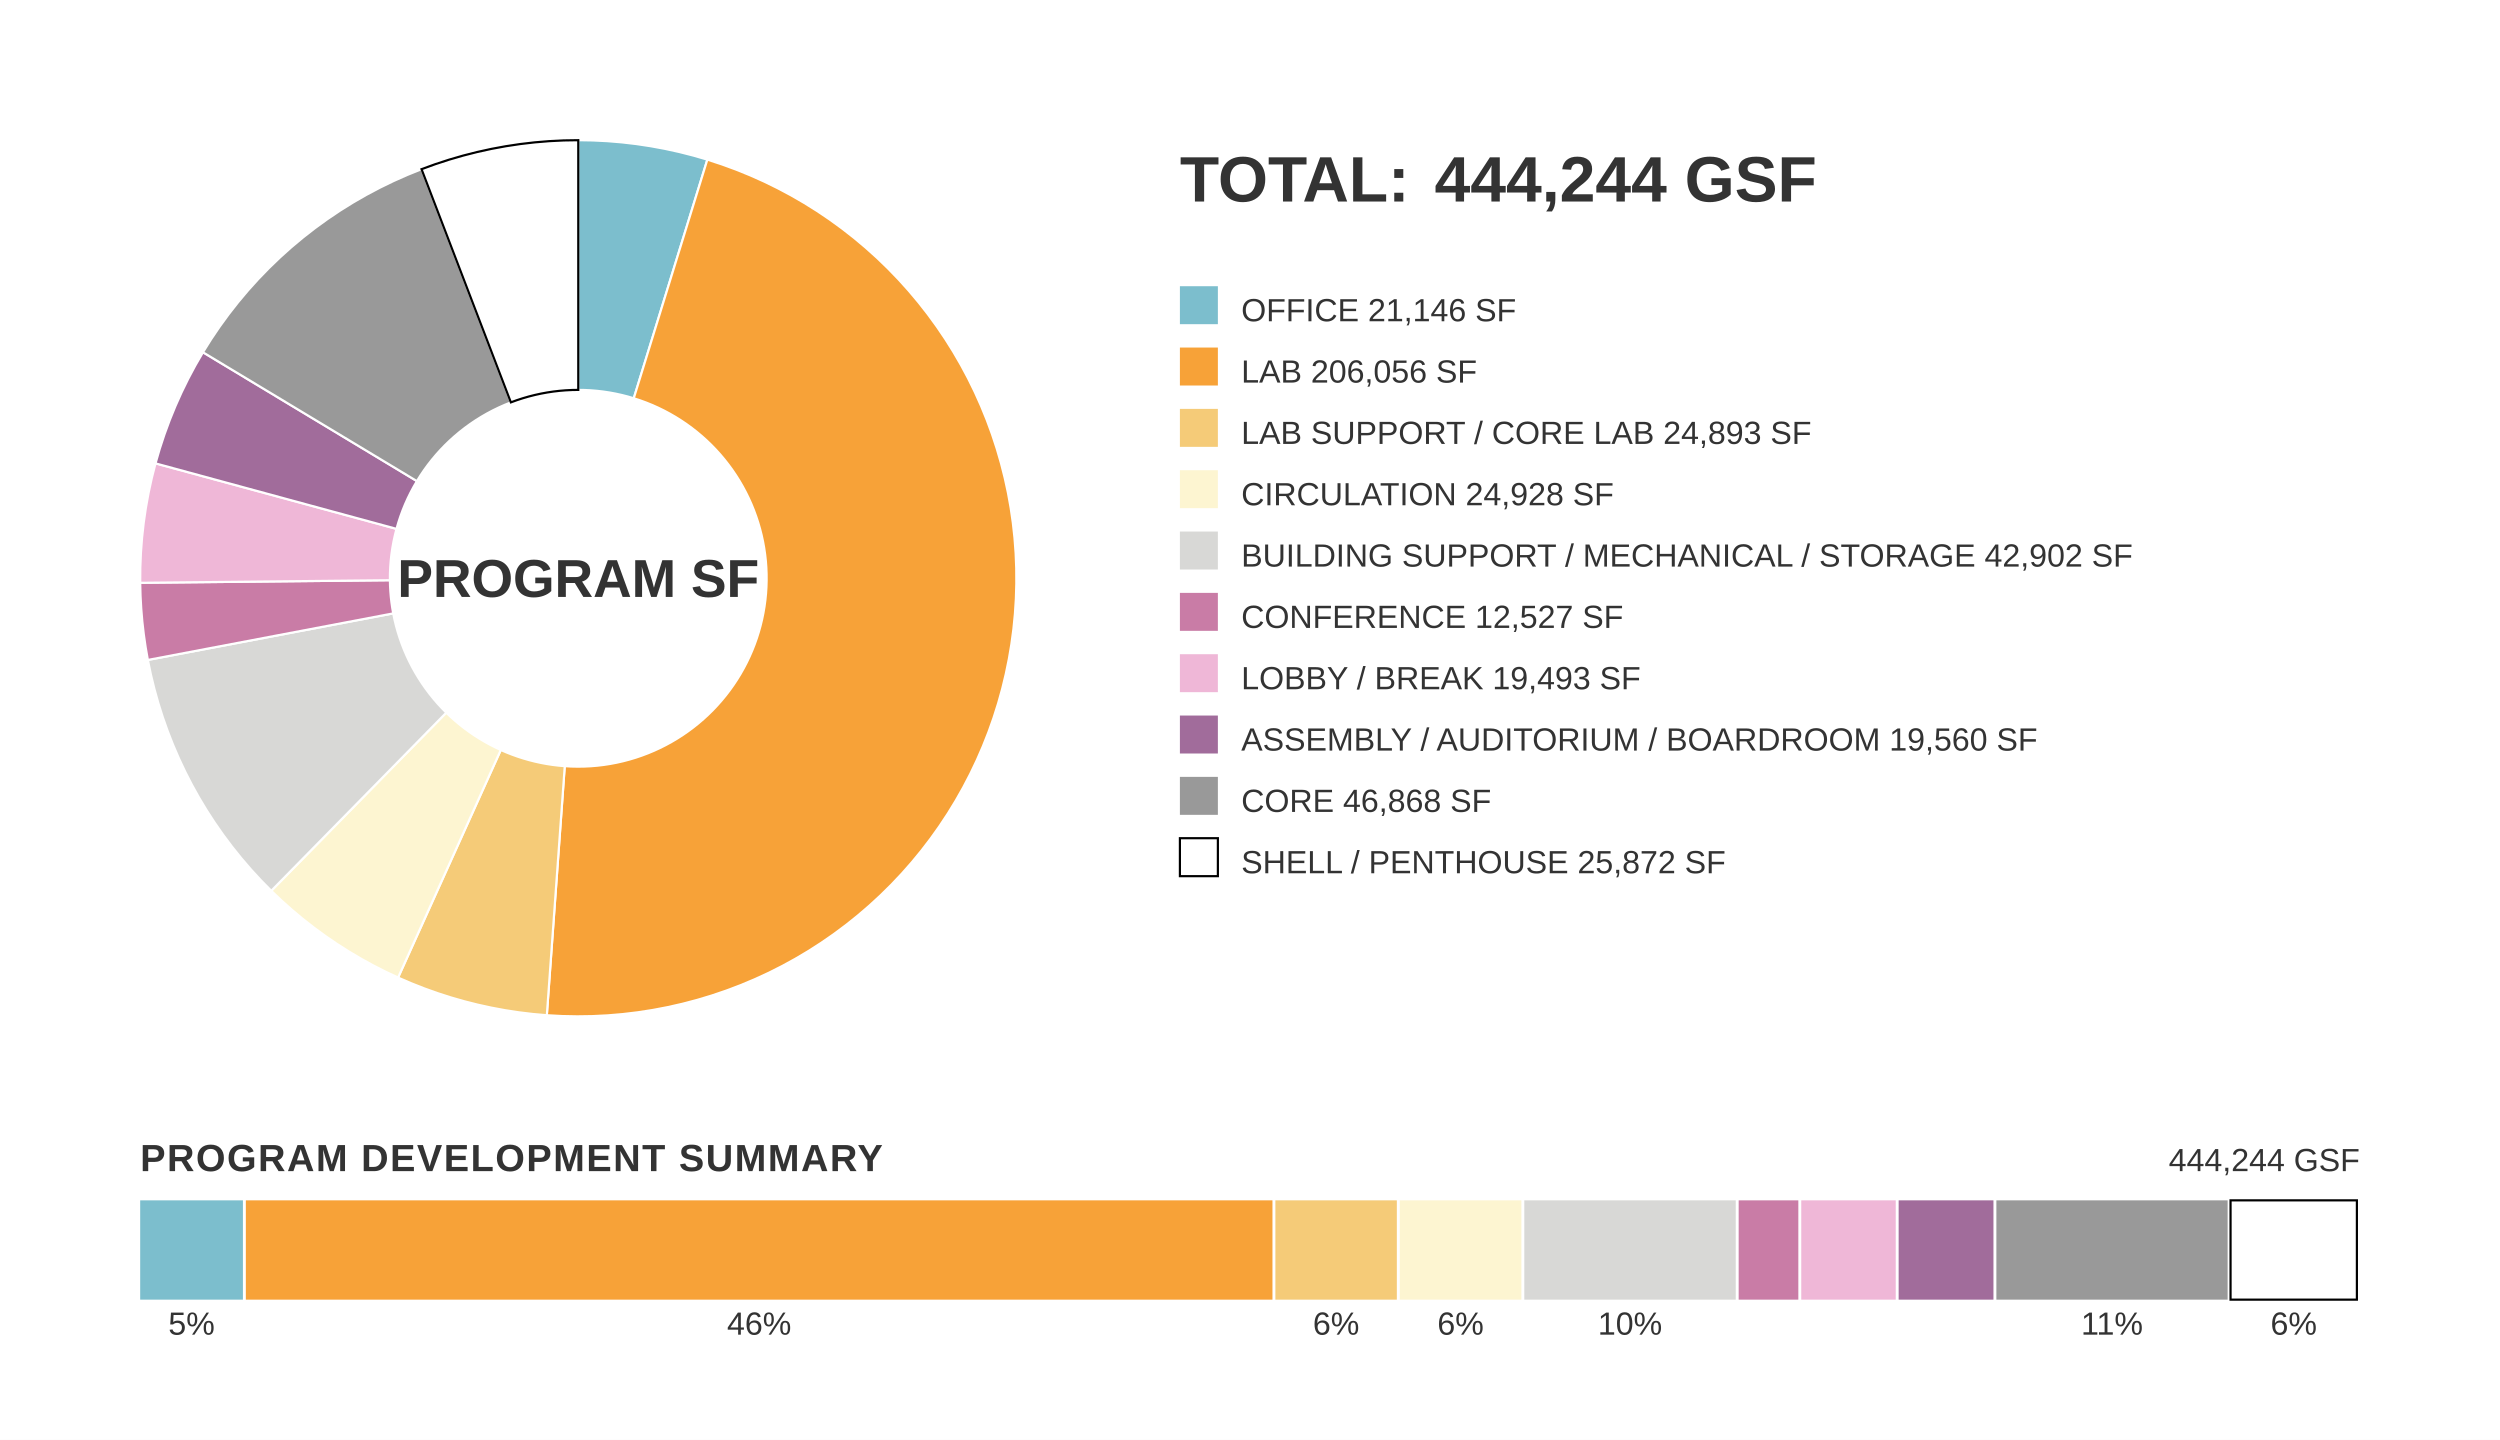
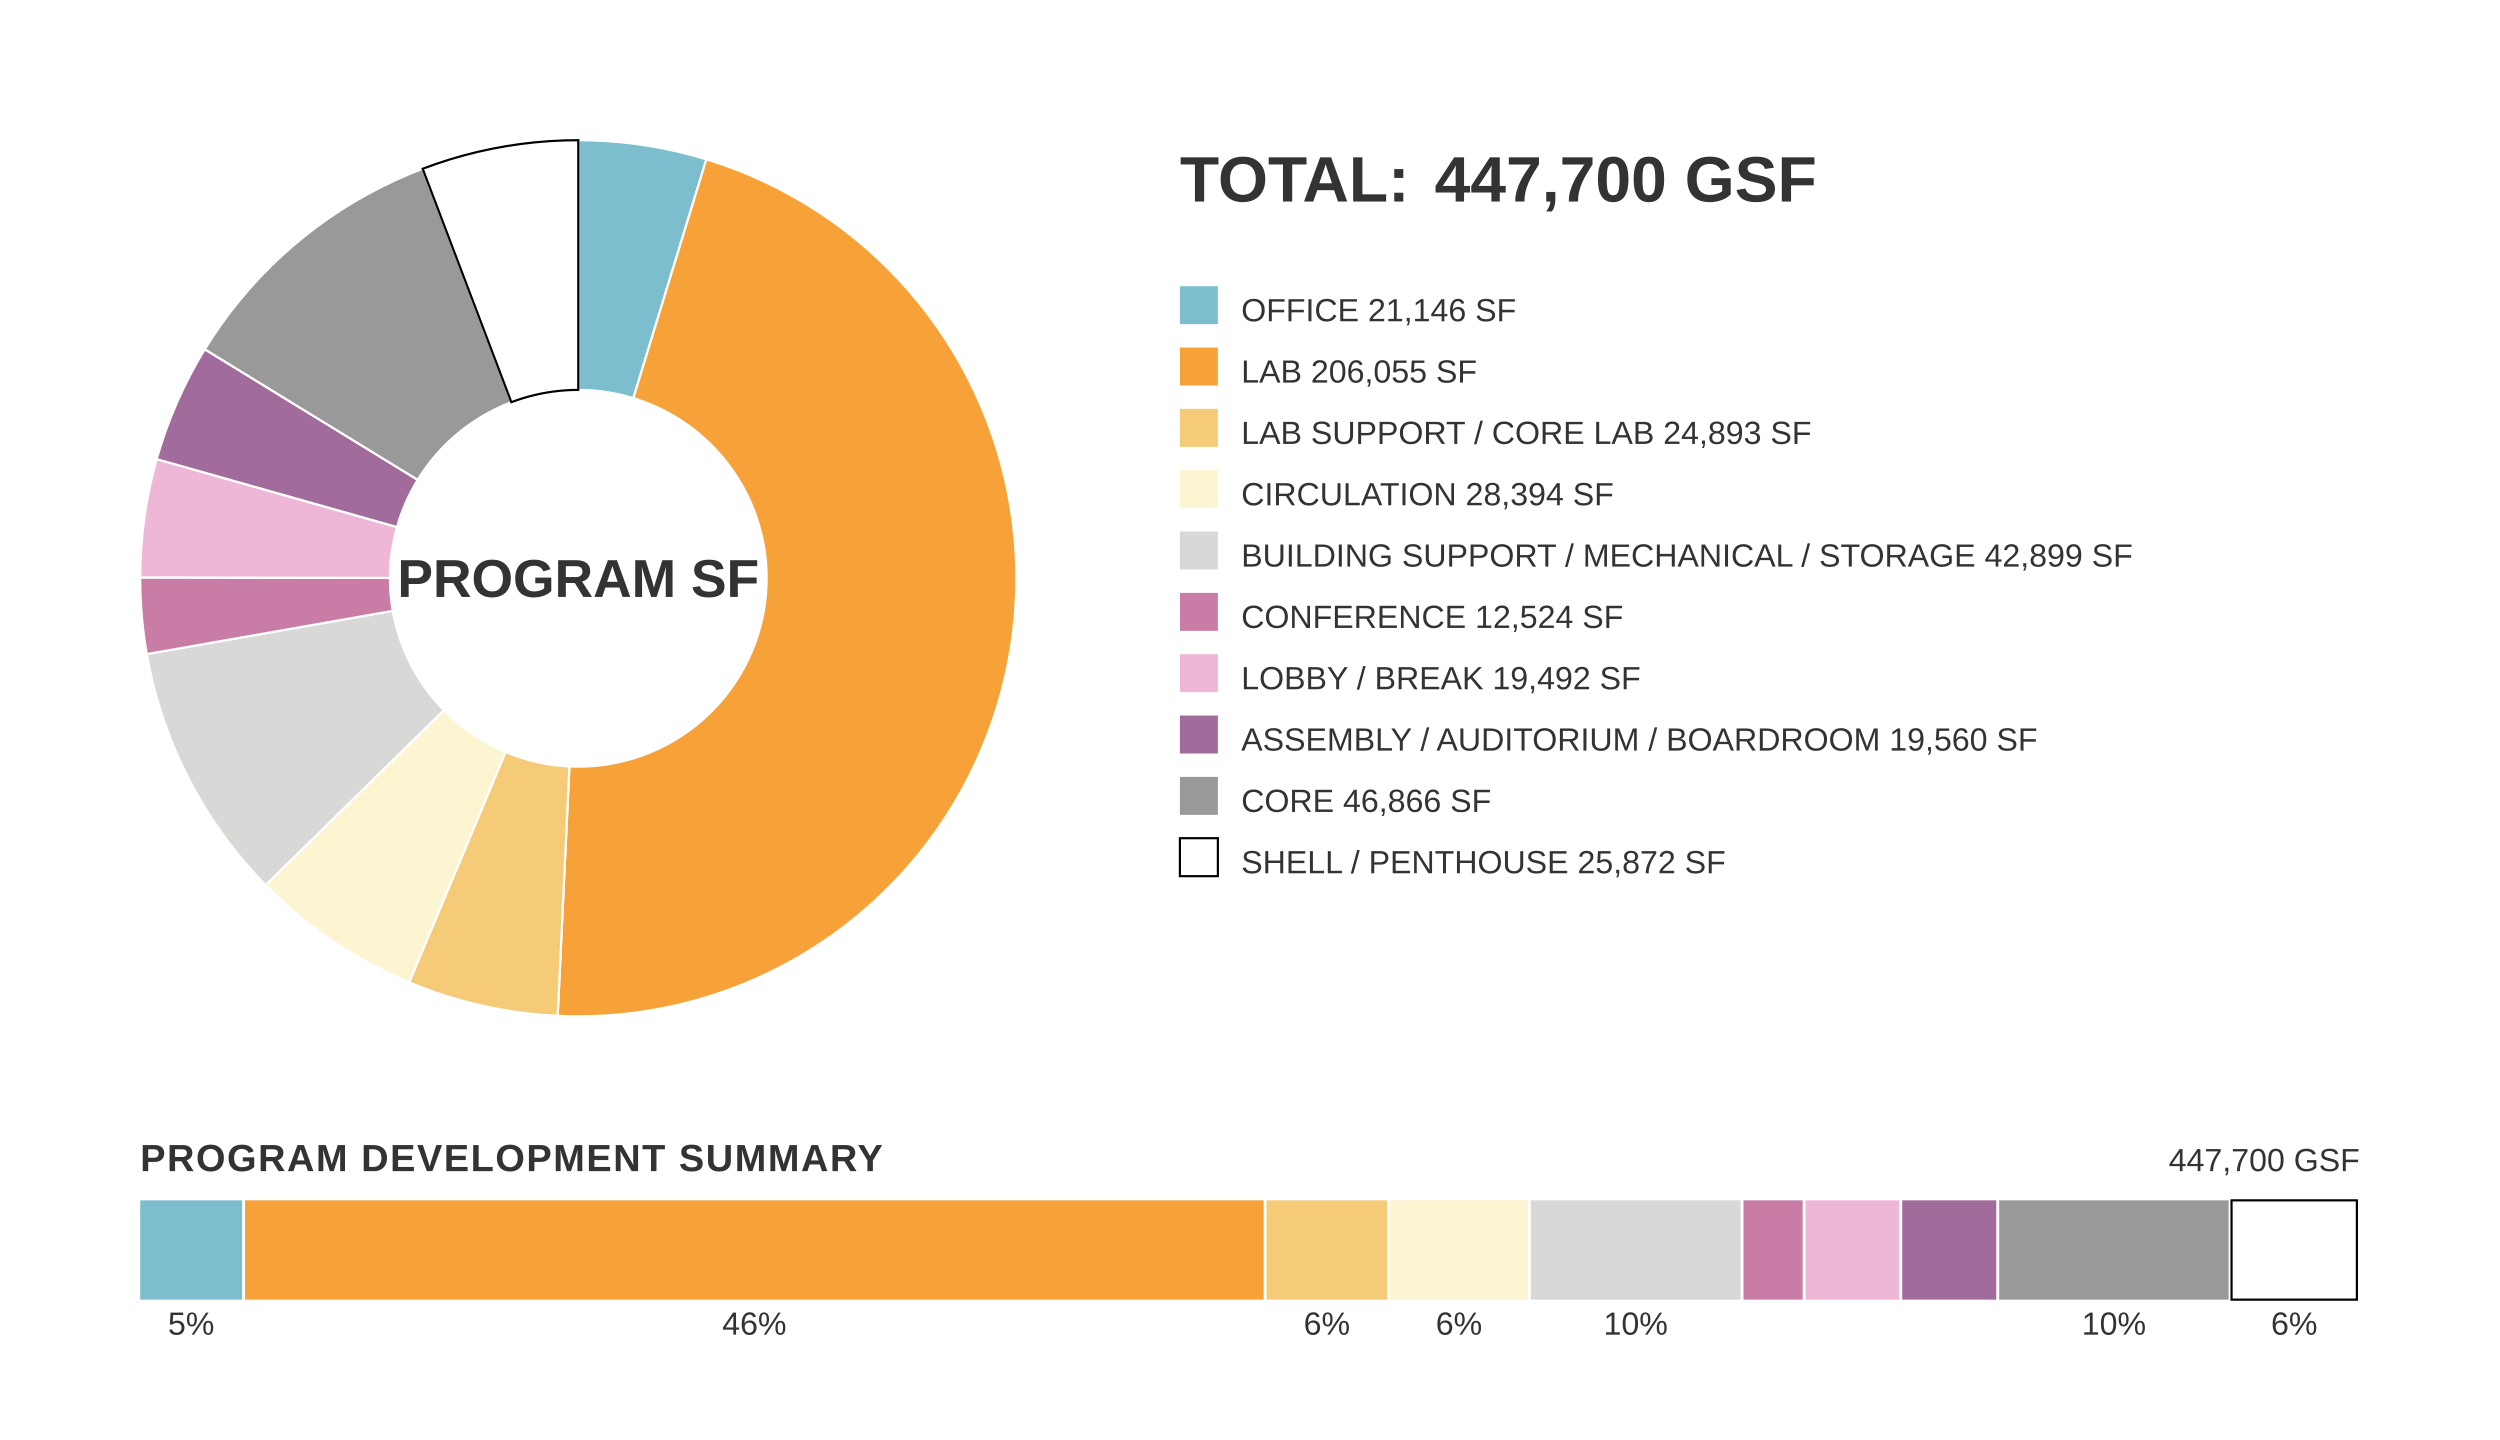
<svg xmlns="http://www.w3.org/2000/svg" width="856" height="493" viewBox="0 0 856 493">
  <rect width="100%" height="100%" fill="#FFFFFF" />
  <g id="PD_PIE">
-     <path id="PIE_OFFICE" fill="#7CBECD" stroke="#FFFFFF" stroke-width="0.75" fill-rule="evenodd" d="M198,48 L202.984,48.083 L207.962,48.331 L212.929,48.745 L217.88,49.323 L222.809,50.066 L227.71,50.972 L232.579,52.04 L237.409,53.269 L242.196,54.659 L217.004,136.363 L214.946,135.766 L212.869,135.237 L210.775,134.778 L208.668,134.388 L206.548,134.069 L204.42,133.82 L202.284,133.642 L200.143,133.536 L198,133.5 Z" />
-     <path id="PIE_LAB" fill="#F7A238" stroke="#FFFFFF" stroke-width="0.75" fill-rule="evenodd" d="M242.196,54.659 L247.142,56.278 L252.028,58.068 L256.849,60.026 L261.6,62.151 L266.274,64.439 L270.866,66.887 L275.37,69.494 L279.781,72.255 L284.094,75.167 L288.303,78.228 L292.403,81.432 L296.39,84.777 L300.258,88.258 L304.003,91.871 L307.621,95.612 L311.106,99.476 L314.456,103.459 L317.665,107.555 L320.73,111.761 L323.648,116.07 L326.414,120.477 L329.026,124.979 L331.48,129.567 L333.774,134.239 L335.904,138.987 L337.868,143.806 L339.664,148.69 L341.289,153.634 L342.741,158.631 L344.02,163.675 L345.123,168.761 L346.048,173.882 L346.796,179.032 L347.364,184.205 L347.753,189.394 L347.961,194.594 L347.989,199.798 L347.837,205 L347.504,210.193 L346.991,215.372 L346.298,220.529 L345.428,225.66 L344.38,230.757 L343.155,235.815 L341.756,240.827 L340.184,245.788 L338.441,250.692 L336.528,255.531 L334.449,260.302 L332.206,264.998 L329.801,269.613 L327.238,274.141 L324.519,278.579 L321.648,282.919 L318.628,287.157 L315.463,291.287 L312.156,295.306 L308.712,299.207 L305.135,302.986 L301.428,306.64 L297.598,310.162 L293.647,313.549 L289.581,316.797 L285.406,319.903 L281.124,322.861 L276.743,325.67 L272.267,328.324 L267.702,330.822 L263.053,333.16 L258.325,335.335 L253.525,337.345 L248.658,339.187 L243.73,340.859 L238.747,342.36 L233.715,343.686 L228.64,344.837 L223.528,345.812 L218.386,346.608 L213.218,347.226 L208.033,347.664 L202.835,347.922 L197.632,348 L192.429,347.897 L187.233,347.613 L193.37,262.334 L195.604,262.456 L197.842,262.5 L200.079,262.466 L202.314,262.356 L204.544,262.167 L206.766,261.902 L208.977,261.559 L211.175,261.14 L213.357,260.645 L215.521,260.075 L217.664,259.429 L219.783,258.71 L221.876,257.918 L223.94,257.054 L225.973,256.119 L227.972,255.113 L229.935,254.039 L231.86,252.898 L233.743,251.69 L235.584,250.418 L237.38,249.083 L239.128,247.686 L240.827,246.23 L242.474,244.715 L244.068,243.144 L245.606,241.519 L247.087,239.841 L248.509,238.114 L249.87,236.337 L251.169,234.515 L252.403,232.649 L253.572,230.741 L254.675,228.793 L255.709,226.809 L256.673,224.79 L257.567,222.738 L258.39,220.657 L259.139,218.549 L259.815,216.416 L260.417,214.26 L260.943,212.086 L261.394,209.894 L261.768,207.688 L262.066,205.47 L262.287,203.243 L262.43,201.01 L262.495,198.773 L262.483,196.535 L262.394,194.3 L262.227,192.068 L261.982,189.844 L261.661,187.629 L261.263,185.427 L260.789,183.24 L260.239,181.071 L259.614,178.923 L258.915,176.797 L258.143,174.697 L257.299,172.624 L256.383,170.583 L255.397,168.574 L254.341,166.601 L253.218,164.665 L252.029,162.77 L250.774,160.917 L249.456,159.109 L248.076,157.347 L246.636,155.635 L245.137,153.973 L243.581,152.365 L241.971,150.811 L240.308,149.314 L238.593,147.876 L236.83,146.498 L235.02,145.182 L233.166,143.93 L231.269,142.742 L229.332,141.622 L227.358,140.569 L225.348,139.585 L223.305,138.671 L221.232,137.829 L219.131,137.06 L217.004,136.363 Z" />
-     <path id="PIE_LAB_SUPPORT" fill="#F5CB78" stroke="#FFFFFF" stroke-width="0.75" fill-rule="evenodd" d="M187.233,347.613 L182.451,347.192 L177.684,346.618 L172.939,345.892 L168.219,345.014 L163.53,343.986 L158.876,342.808 L154.262,341.482 L149.692,340.008 L145.173,338.39 L140.707,336.627 L136.3,334.723 L171.469,256.791 L173.364,257.61 L175.284,258.368 L177.228,259.064 L179.192,259.697 L181.176,260.267 L183.178,260.774 L185.194,261.216 L187.224,261.593 L189.264,261.906 L191.314,262.153 L193.37,262.334 Z" />
-     <path id="PIE_CIRCULATION" fill="#FDF5D1" stroke="#FFFFFF" stroke-width="0.75" fill-rule="evenodd" d="M136.3,334.723 L131.951,332.675 L127.669,330.49 L123.459,328.168 L119.326,325.712 L115.273,323.125 L111.306,320.41 L107.428,317.569 L103.642,314.605 L99.954,311.521 L96.367,308.321 L92.883,305.007 L152.8,244.013 L154.298,245.438 L155.84,246.814 L157.426,248.14 L159.054,249.415 L160.722,250.636 L162.428,251.804 L164.17,252.916 L165.947,253.972 L167.757,254.971 L169.599,255.91 L171.469,256.791 Z" />
-     <path id="PIE_BUILDING_SUPPORT" fill="#D8D8D6" stroke="#FFFFFF" stroke-width="0.75" fill-rule="evenodd" d="M92.883,305.007 L89.336,301.403 L85.913,297.682 L82.617,293.848 L79.452,289.904 L76.422,285.856 L73.53,281.709 L70.779,277.466 L68.173,273.133 L65.715,268.715 L63.406,264.216 L61.251,259.642 L59.251,254.998 L57.409,250.289 L55.726,245.521 L54.206,240.699 L52.848,235.828 L51.656,230.914 L50.629,225.963 L134.631,210.024 L135.072,212.153 L135.585,214.266 L136.168,216.36 L136.822,218.434 L137.546,220.484 L138.338,222.509 L139.198,224.506 L140.125,226.473 L141.117,228.407 L142.174,230.307 L143.295,232.17 L144.478,233.995 L145.721,235.778 L147.024,237.519 L148.385,239.214 L149.803,240.863 L151.275,242.463 L152.8,244.013 Z" />
-     <path id="PIE_CONFERENCE" fill="#C97CA6" stroke="#FFFFFF" stroke-width="0.75" fill-rule="evenodd" d="M50.629,225.963 L49.868,221.6 L49.236,217.216 L48.733,212.815 L48.361,208.402 L48.119,203.979 L48.008,199.551 L133.503,198.667 L133.551,200.571 L133.655,202.473 L133.815,204.371 L134.031,206.263 L134.303,208.148 L134.631,210.024 Z" />
-     <path id="PIE_LOBBY" fill="#EFB7D7" stroke="#FFFFFF" stroke-width="0.75" fill-rule="evenodd" d="M48.008,199.551 L48.044,194.382 L48.257,189.218 L48.649,184.063 L49.218,178.926 L49.963,173.811 L50.885,168.724 L51.981,163.673 L53.25,158.662 L135.758,181.085 L135.212,183.239 L134.74,185.412 L134.344,187.599 L134.024,189.798 L133.779,192.007 L133.611,194.224 L133.519,196.444 L133.503,198.667 Z" />
-     <path id="PIE_ASSEMBLY" fill="#A16C9B" stroke="#FFFFFF" stroke-width="0.75" fill-rule="evenodd" d="M53.25,158.662 L54.697,153.681 L56.315,148.753 L58.102,143.884 L60.057,139.079 L62.176,134.345 L64.458,129.687 L66.9,125.111 L69.499,120.622 L142.744,164.727 L141.627,166.658 L140.577,168.626 L139.596,170.628 L138.684,172.664 L137.844,174.73 L137.075,176.824 L136.38,178.943 L135.758,181.085 Z" />
-     <path id="PIE_CORE" fill="#999999" stroke="#FFFFFF" stroke-width="0.75" fill-rule="evenodd" d="M69.499,120.622 L72.276,116.187 L75.206,111.851 L78.286,107.62 L81.511,103.499 L84.878,99.494 L88.383,95.608 L92.021,91.847 L95.789,88.215 L99.68,84.716 L103.692,81.356 L107.818,78.137 L112.054,75.064 L116.394,72.141 L120.834,69.371 L125.367,66.758 L129.99,64.304 L134.694,62.013 L139.476,59.888 L144.329,57.93 L174.922,137.77 L172.835,138.612 L170.779,139.526 L168.756,140.511 L166.768,141.566 L164.819,142.69 L162.909,143.881 L161.043,145.138 L159.222,146.459 L157.447,147.843 L155.723,149.288 L154.049,150.792 L152.429,152.354 L150.865,153.971 L149.358,155.642 L147.91,157.365 L146.523,159.137 L145.199,160.956 L143.939,162.82 L142.744,164.727 Z" />
-     <path id="PIE_SHELL" fill="#FFFFFF" stroke="#000000" stroke-width="0.75" fill-rule="evenodd" d="M144.329,57.93 L149.018,56.223 L153.76,54.672 L158.552,53.28 L163.387,52.048 L168.26,50.978 L173.166,50.07 L178.1,49.326 L183.056,48.746 L188.028,48.332 L193.011,48.083 L198,48 L198,133.5 L195.855,133.536 L193.712,133.643 L191.574,133.821 L189.443,134.07 L187.321,134.39 L185.212,134.78 L183.116,135.241 L181.037,135.77 L178.977,136.369 L176.938,137.036 L174.922,137.77 Z" />
-     <path id="BAR_OFFICE" fill="#7CBECD" stroke="none" stroke-width="0" fill-rule="evenodd" d="M48,411 L83.176,411 L83.176,445 L48,445 Z" />
-     <path id="BAR_LAB" fill="#F7A238" stroke="none" stroke-width="0" fill-rule="evenodd" d="M84.176,411 L435.69,411 L435.69,445 L84.176,445 Z" />
-     <path id="BAR_LAB_SUPPORT" fill="#F5CB78" stroke="none" stroke-width="0" fill-rule="evenodd" d="M436.69,411 L478.276,411 L478.276,445 L436.69,445 Z" />
-     <path id="BAR_CIRCULATION" fill="#FDF5D1" stroke="none" stroke-width="0" fill-rule="evenodd" d="M479.276,411 L520.922,411 L520.922,445 L479.276,445 Z" />
-     <path id="BAR_BUILDING_SUPPORT" fill="#D8D8D6" stroke="none" stroke-width="0" fill-rule="evenodd" d="M521.922,411 L594.318,411 L594.318,445 L521.922,445 Z" />
-     <path id="BAR_CONFERENCE" fill="#C97CA6" stroke="none" stroke-width="0" fill-rule="evenodd" d="M595.318,411 L615.749,411 L615.749,445 L595.318,445 Z" />
-     <path id="BAR_LOBBY" fill="#EFB7D7" stroke="none" stroke-width="0" fill-rule="evenodd" d="M616.749,411 L649.097,411 L649.097,445 L616.749,445 Z" />
-     <path id="BAR_ASSEMBLY" fill="#A16C9B" stroke="none" stroke-width="0" fill-rule="evenodd" d="M650.097,411 L682.56,411 L682.56,445 L650.097,445 Z" />
-     <path id="BAR_CORE" fill="#999999" stroke="none" stroke-width="0" fill-rule="evenodd" d="M683.56,411 L762.74,411 L762.74,445 L683.56,445 Z" />
-     <path id="BAR_SHELL" fill="#FFFFFF" stroke="#000000" stroke-width="0.75" fill-rule="evenodd" d="M763.74,411 L807,411 L807,445 L763.74,445 Z" />
+     <path id="PIE_OFFICE" fill="#7CBECD" stroke="#FFFFFF" stroke-width="0.75" fill-rule="evenodd" d="M198,48 L202.945,48.082 L207.885,48.326 L212.814,48.733 L217.727,49.303 L222.619,50.034 L227.484,50.926 L232.317,51.978 L237.112,53.189 L241.865,54.557 L216.862,136.32 L214.818,135.731 L212.756,135.211 L210.678,134.758 L208.586,134.375 L206.483,134.06 L204.37,133.815 L202.251,133.64 L200.126,133.535 L198,133.5 Z" />
+     <path id="PIE_LAB" fill="#F7A238" stroke="#FFFFFF" stroke-width="0.75" fill-rule="evenodd" d="M241.865,54.557 L246.835,56.172 L251.746,57.959 L256.592,59.917 L261.366,62.041 L266.064,64.331 L270.679,66.783 L275.205,69.395 L279.638,72.162 L283.972,75.082 L288.202,78.152 L292.322,81.367 L296.328,84.723 L300.214,88.217 L303.976,91.844 L307.61,95.6 L311.11,99.481 L314.474,103.481 L317.695,107.595 L320.772,111.82 L323.699,116.149 L326.474,120.577 L329.093,125.099 L331.553,129.71 L333.851,134.404 L335.984,139.175 L337.949,144.017 L339.745,148.925 L341.368,153.892 L342.818,158.913 L344.092,163.982 L345.188,169.091 L346.106,174.236 L346.844,179.41 L347.401,184.606 L347.777,189.818 L347.971,195.041 L347.983,200.267 L347.813,205.49 L347.461,210.704 L346.928,215.903 L346.214,221.08 L345.32,226.229 L344.247,231.343 L342.997,236.417 L341.571,241.445 L339.97,246.42 L338.197,251.336 L336.254,256.187 L334.143,260.968 L331.867,265.672 L329.429,270.294 L326.831,274.829 L324.076,279.27 L321.169,283.612 L318.112,287.851 L314.909,291.98 L311.564,295.996 L308.082,299.892 L304.465,303.665 L300.72,307.31 L296.85,310.822 L292.86,314.196 L288.755,317.43 L284.539,320.519 L280.219,323.459 L275.799,326.247 L271.284,328.88 L266.68,331.353 L261.993,333.664 L257.229,335.811 L252.392,337.791 L247.49,339.601 L242.527,341.239 L237.51,342.703 L232.446,343.991 L227.339,345.103 L222.197,346.035 L217.026,346.789 L211.831,347.361 L206.62,347.752 L201.398,347.962 L196.172,347.989 L190.949,347.834 L194.968,262.429 L197.214,262.495 L199.461,262.483 L201.707,262.393 L203.947,262.225 L206.181,261.979 L208.405,261.655 L210.616,261.254 L212.812,260.776 L214.989,260.222 L217.147,259.593 L219.281,258.888 L221.389,258.11 L223.468,257.259 L225.517,256.336 L227.533,255.342 L229.512,254.278 L231.453,253.146 L233.354,251.948 L235.212,250.683 L237.024,249.355 L238.79,247.964 L240.505,246.513 L242.17,245.003 L243.78,243.436 L245.335,241.814 L246.833,240.138 L248.271,238.412 L249.648,236.636 L250.963,234.813 L252.213,232.946 L253.397,231.036 L254.514,229.087 L255.563,227.099 L256.542,225.076 L257.449,223.021 L258.285,220.934 L259.047,218.821 L259.735,216.681 L260.349,214.52 L260.886,212.338 L261.348,210.138 L261.732,207.924 L262.039,205.698 L262.268,203.463 L262.42,201.221 L262.493,198.975 L262.487,196.727 L262.404,194.482 L262.242,192.241 L262.003,190.006 L261.685,187.782 L261.291,185.569 L260.819,183.372 L260.272,181.193 L259.648,179.034 L258.95,176.898 L258.178,174.787 L257.333,172.705 L256.416,170.654 L255.428,168.635 L254.37,166.653 L253.244,164.708 L252.051,162.804 L250.792,160.942 L249.469,159.126 L248.084,157.357 L246.637,155.637 L245.132,153.968 L243.57,152.353 L241.952,150.793 L240.281,149.291 L238.559,147.848 L236.787,146.465 L234.968,145.145 L233.105,143.89 L231.198,142.7 L229.252,141.577 L227.267,140.522 L225.247,139.538 L223.194,138.624 L221.111,137.783 L218.999,137.014 L216.862,136.32 Z" />
+     <path id="PIE_LAB_SUPPORT" fill="#F5CB78" stroke="#FFFFFF" stroke-width="0.75" fill-rule="evenodd" d="M190.949,347.834 L186.194,347.535 L181.452,347.084 L176.726,346.484 L172.022,345.733 L167.344,344.834 L162.697,343.786 L158.085,342.592 L153.514,341.252 L148.988,339.767 L144.511,338.139 L140.088,336.37 L173.098,257.499 L175,258.26 L176.925,258.96 L178.871,259.598 L180.837,260.175 L182.82,260.688 L184.818,261.139 L186.829,261.525 L188.852,261.848 L190.884,262.106 L192.924,262.3 L194.968,262.429 Z" />
+     <path id="PIE_CIRCULATION" fill="#FDF5D1" stroke="#FFFFFF" stroke-width="0.75" fill-rule="evenodd" d="M140.088,336.37 L135.526,334.371 L131.032,332.221 L126.613,329.924 L122.272,327.481 L118.015,324.895 L113.846,322.17 L109.77,319.307 L105.791,316.311 L101.914,313.184 L98.142,309.93 L94.481,306.553 L90.934,303.056 L151.962,243.174 L153.487,244.678 L155.061,246.13 L156.683,247.529 L158.35,248.874 L160.061,250.162 L161.814,251.393 L163.606,252.565 L165.437,253.677 L167.304,254.727 L169.204,255.715 L171.136,256.639 L173.098,257.499 Z" />
+     <path id="PIE_BUILDING_SUPPORT" fill="#D8D8D6" stroke="#FFFFFF" stroke-width="0.75" fill-rule="evenodd" d="M90.934,303.056 L87.481,299.417 L84.151,295.664 L80.948,291.803 L77.877,287.836 L74.94,283.768 L72.14,279.605 L69.482,275.35 L66.967,271.009 L64.599,266.586 L62.38,262.087 L60.312,257.515 L58.399,252.878 L56.642,248.178 L55.043,243.423 L53.604,238.617 L52.326,233.765 L51.212,228.874 L50.261,223.948 L134.472,209.157 L134.881,211.276 L135.36,213.379 L135.91,215.465 L136.528,217.532 L137.216,219.577 L137.972,221.597 L138.794,223.592 L139.683,225.557 L140.637,227.492 L141.656,229.394 L142.737,231.261 L143.88,233.09 L145.084,234.88 L146.347,236.629 L147.668,238.335 L149.045,239.996 L150.477,241.609 L151.962,243.174 Z" />
+     <path id="PIE_CONFERENCE" fill="#C97CA6" stroke="#FFFFFF" stroke-width="0.75" fill-rule="evenodd" d="M50.261,223.948 L49.565,219.609 L48.995,215.252 L48.554,210.881 L48.241,206.498 L48.056,202.108 L48,197.714 L133.5,197.877 L133.524,199.766 L133.604,201.654 L133.738,203.539 L133.928,205.418 L134.173,207.292 L134.472,209.157 Z" />
+     <path id="PIE_LOBBY" fill="#EFB7D7" stroke="#FFFFFF" stroke-width="0.75" fill-rule="evenodd" d="M48,197.714 L48.098,192.586 L48.37,187.465 L48.818,182.355 L49.44,177.264 L50.236,172.198 L51.204,167.161 L52.345,162.16 L53.655,157.202 L135.932,180.457 L135.368,182.589 L134.878,184.739 L134.461,186.905 L134.119,189.084 L133.852,191.273 L133.659,193.47 L133.542,195.672 L133.5,197.877 Z" />
+     <path id="PIE_ASSEMBLY" fill="#A16C9B" stroke="#FFFFFF" stroke-width="0.75" fill-rule="evenodd" d="M53.655,157.202 L55.14,152.274 L56.792,147.399 L58.612,142.585 L60.595,137.835 L62.74,133.157 L65.044,128.554 L67.505,124.034 L70.119,119.6 L143.011,164.288 L141.887,166.195 L140.829,168.138 L139.838,170.117 L138.916,172.129 L138.063,174.171 L137.281,176.242 L136.57,178.338 L135.932,180.457 Z" />
+     <path id="PIE_CORE" fill="#999999" stroke="#FFFFFF" stroke-width="0.75" fill-rule="evenodd" d="M70.119,119.6 L72.909,115.221 L75.849,110.942 L78.936,106.766 L82.165,102.7 L85.532,98.748 L89.035,94.915 L92.668,91.205 L96.427,87.623 L100.308,84.174 L104.307,80.861 L108.417,77.688 L112.635,74.66 L116.955,71.779 L121.372,69.05 L125.881,66.475 L130.476,64.058 L135.153,61.801 L139.904,59.707 L144.725,57.779 L175.092,137.705 L173.019,138.534 L170.976,139.434 L168.965,140.405 L166.989,141.444 L165.05,142.551 L163.151,143.725 L161.293,144.964 L159.479,146.266 L157.712,147.63 L155.993,149.055 L154.324,150.538 L152.707,152.078 L151.145,153.673 L149.639,155.322 L148.191,157.021 L146.802,158.769 L145.475,160.565 L144.211,162.405 L143.011,164.288 Z" />
+     <path id="PIE_SHELL" fill="#FFFFFF" stroke="#000000" stroke-width="0.75" fill-rule="evenodd" d="M144.725,57.779 L149.382,56.098 L154.092,54.57 L158.849,53.199 L163.649,51.986 L168.486,50.932 L173.356,50.038 L178.253,49.306 L183.171,48.735 L188.105,48.327 L193.05,48.082 L198,48 L198,133.5 L195.871,133.535 L193.745,133.64 L191.623,133.816 L189.509,134.061 L187.403,134.376 L185.309,134.761 L183.229,135.214 L181.165,135.736 L179.119,136.325 L177.094,136.982 L175.092,137.705 Z" />
+     <path id="BAR_OFFICE" fill="#7CBECD" stroke="none" stroke-width="0" fill-rule="evenodd" d="M48,411 L82.897,411 L82.897,445 L48,445 Z" />
+     <path id="BAR_LAB" fill="#F7A238" stroke="none" stroke-width="0" fill-rule="evenodd" d="M83.897,411 L432.688,411 L432.688,445 L83.897,445 Z" />
+     <path id="BAR_LAB_SUPPORT" fill="#F5CB78" stroke="none" stroke-width="0" fill-rule="evenodd" d="M433.688,411 L474.945,411 L474.945,445 L433.688,445 Z" />
+     <path id="BAR_CIRCULATION" fill="#FDF5D1" stroke="none" stroke-width="0" fill-rule="evenodd" d="M475.945,411 L523.146,411 L523.146,445 L475.945,445 Z" />
+     <path id="BAR_BUILDING_SUPPORT" fill="#D8D8D6" stroke="none" stroke-width="0" fill-rule="evenodd" d="M524.146,411 L595.97,411 L595.97,445 L524.146,445 Z" />
+     <path id="BAR_CONFERENCE" fill="#C97CA6" stroke="none" stroke-width="0" fill-rule="evenodd" d="M596.97,411 L617.231,411 L617.231,445 L596.97,445 Z" />
+     <path id="BAR_LOBBY" fill="#EFB7D7" stroke="none" stroke-width="0" fill-rule="evenodd" d="M618.231,411 L650.319,411 L650.319,445 L618.231,445 Z" />
+     <path id="BAR_ASSEMBLY" fill="#A16C9B" stroke="none" stroke-width="0" fill-rule="evenodd" d="M651.319,411 L683.523,411 L683.523,445 L651.319,445 Z" />
+     <path id="BAR_CORE" fill="#999999" stroke="none" stroke-width="0" fill-rule="evenodd" d="M684.523,411 L763.081,411 L763.081,445 L684.523,445 Z" />
+     <path id="BAR_SHELL" fill="#FFFFFF" stroke="#000000" stroke-width="0.75" fill-rule="evenodd" d="M764.081,411 L807,411 L807,445 L764.081,445 Z" />
  </g>
  <g id="PD_PIE_LEGEND">
    <text id="PIE_TOTAL_LBL" x="404" y="69" font-family="Futura PT, Futura, Arial, sans-serif" font-weight="bold" font-size="22" text-anchor="start" fill="#333333">
      <tspan x="404" dy="0">TOTAL:</tspan>
    </text>
    <text id="PIE_TOTAL" x="491.2" y="69" font-family="Futura PT, Futura, Arial, sans-serif" font-weight="bold" font-size="22" text-anchor="start" fill="#333333">
-       <tspan x="491.2" dy="0">444,244 GSF</tspan>
+       <tspan x="491.2" dy="0">447,700 GSF</tspan>
    </text>
    <path id="PIE_LEG_OFFICE" fill="#7CBECD" stroke="none" stroke-width="0" fill-rule="evenodd" d="M404,98 L417,98 L417,111 L404,111 Z" />
    <text id="PIE_LEG_OFFICE_TXT" x="425" y="110" font-family="Futura PT, Futura, Arial, sans-serif" font-weight="normal" font-size="11" text-anchor="start" fill="#333333">
      <tspan x="425" dy="0">OFFICE  21,146 SF</tspan>
    </text>
    <path id="PIE_LEG_LAB" fill="#F7A238" stroke="none" stroke-width="0" fill-rule="evenodd" d="M404,119 L417,119 L417,132 L404,132 Z" />
    <text id="PIE_LEG_LAB_TXT" x="425" y="131" font-family="Futura PT, Futura, Arial, sans-serif" font-weight="normal" font-size="11" text-anchor="start" fill="#333333">
-       <tspan x="425" dy="0">LAB  206,056 SF</tspan>
+       <tspan x="425" dy="0">LAB  206,055 SF</tspan>
    </text>
    <path id="PIE_LEG_LAB_SUPPORT" fill="#F5CB78" stroke="none" stroke-width="0" fill-rule="evenodd" d="M404,140 L417,140 L417,153 L404,153 Z" />
    <text id="PIE_LEG_LAB_SUPPORT_TXT" x="425" y="152" font-family="Futura PT, Futura, Arial, sans-serif" font-weight="normal" font-size="11" text-anchor="start" fill="#333333">
      <tspan x="425" dy="0">LAB SUPPORT / CORE LAB  24,893 SF</tspan>
    </text>
    <path id="PIE_LEG_CIRCULATION" fill="#FDF5D1" stroke="none" stroke-width="0" fill-rule="evenodd" d="M404,161 L417,161 L417,174 L404,174 Z" />
    <text id="PIE_LEG_CIRCULATION_TXT" x="425" y="173" font-family="Futura PT, Futura, Arial, sans-serif" font-weight="normal" font-size="11" text-anchor="start" fill="#333333">
-       <tspan x="425" dy="0">CIRCULATION  24,928 SF</tspan>
+       <tspan x="425" dy="0">CIRCULATION  28,394 SF</tspan>
    </text>
    <path id="PIE_LEG_BUILDING_SUPPORT" fill="#D8D8D6" stroke="none" stroke-width="0" fill-rule="evenodd" d="M404,182 L417,182 L417,195 L404,195 Z" />
    <text id="PIE_LEG_BUILDING_SUPPORT_TXT" x="425" y="194" font-family="Futura PT, Futura, Arial, sans-serif" font-weight="normal" font-size="11" text-anchor="start" fill="#333333">
-       <tspan x="425" dy="0">BUILDING SUPPORT / MECHANICAL / STORAGE  42,902 SF</tspan>
+       <tspan x="425" dy="0">BUILDING SUPPORT / MECHANICAL / STORAGE  42,899 SF</tspan>
    </text>
    <path id="PIE_LEG_CONFERENCE" fill="#C97CA6" stroke="none" stroke-width="0" fill-rule="evenodd" d="M404,203 L417,203 L417,216 L404,216 Z" />
    <text id="PIE_LEG_CONFERENCE_TXT" x="425" y="215" font-family="Futura PT, Futura, Arial, sans-serif" font-weight="normal" font-size="11" text-anchor="start" fill="#333333">
-       <tspan x="425" dy="0">CONFERENCE  12,527 SF</tspan>
+       <tspan x="425" dy="0">CONFERENCE  12,524 SF</tspan>
    </text>
    <path id="PIE_LEG_LOBBY" fill="#EFB7D7" stroke="none" stroke-width="0" fill-rule="evenodd" d="M404,224 L417,224 L417,237 L404,237 Z" />
    <text id="PIE_LEG_LOBBY_TXT" x="425" y="236" font-family="Futura PT, Futura, Arial, sans-serif" font-weight="normal" font-size="11" text-anchor="start" fill="#333333">
-       <tspan x="425" dy="0">LOBBY / BREAK  19,493 SF</tspan>
+       <tspan x="425" dy="0">LOBBY / BREAK  19,492 SF</tspan>
    </text>
    <path id="PIE_LEG_ASSEMBLY" fill="#A16C9B" stroke="none" stroke-width="0" fill-rule="evenodd" d="M404,245 L417,245 L417,258 L404,258 Z" />
    <text id="PIE_LEG_ASSEMBLY_TXT" x="425" y="257" font-family="Futura PT, Futura, Arial, sans-serif" font-weight="normal" font-size="11" text-anchor="start" fill="#333333">
      <tspan x="425" dy="0">ASSEMBLY / AUDITORIUM / BOARDROOM  19,560 SF</tspan>
    </text>
    <path id="PIE_LEG_CORE" fill="#999999" stroke="none" stroke-width="0" fill-rule="evenodd" d="M404,266 L417,266 L417,279 L404,279 Z" />
    <text id="PIE_LEG_CORE_TXT" x="425" y="278" font-family="Futura PT, Futura, Arial, sans-serif" font-weight="normal" font-size="11" text-anchor="start" fill="#333333">
-       <tspan x="425" dy="0">CORE  46,868 SF</tspan>
+       <tspan x="425" dy="0">CORE  46,866 SF</tspan>
    </text>
    <path id="PIE_LEG_SHELL" fill="#FFFFFF" stroke="#000000" stroke-width="0.75" fill-rule="evenodd" d="M404,287 L417,287 L417,300 L404,300 Z" />
    <text id="PIE_LEG_SHELL_TXT" x="425" y="299" font-family="Futura PT, Futura, Arial, sans-serif" font-weight="normal" font-size="11" text-anchor="start" fill="#333333">
      <tspan x="425" dy="0">SHELL / PENTHOUSE  25,872 SF</tspan>
    </text>
  </g>
  <g id="PD_PIE_TEXT">
    <text id="PIE_CENTER" x="198" y="204.396" font-family="Futura PT, Futura, Arial, sans-serif" font-weight="bold" font-size="18.275" text-anchor="middle" fill="#333333">
      <tspan x="198" dy="0">PROGRAM SF</tspan>
    </text>
    <text id="BAR_TITLE" x="48" y="401" font-family="Futura PT, Futura, Arial, sans-serif" font-weight="bold" font-size="13" text-anchor="start" fill="#333333" letter-spacing="0.52">
      <tspan x="48" dy="0">PROGRAM DEVELOPMENT SUMMARY</tspan>
    </text>
-     <text id="BAR_OFFICE_TXT" x="65.588" y="457" font-family="Futura PT, Futura, Arial, sans-serif" font-weight="normal" font-size="11" text-anchor="middle" fill="#333333">
-       <tspan x="65.588" dy="0">5%</tspan>
+     <text id="BAR_OFFICE_TXT" x="65.448" y="457" font-family="Futura PT, Futura, Arial, sans-serif" font-weight="normal" font-size="11" text-anchor="middle" fill="#333333">
+       <tspan x="65.448" dy="0">5%</tspan>
    </text>
-     <text id="BAR_LAB_TXT" x="259.933" y="457" font-family="Futura PT, Futura, Arial, sans-serif" font-weight="normal" font-size="11" text-anchor="middle" fill="#333333">
-       <tspan x="259.933" dy="0">46%</tspan>
+     <text id="BAR_LAB_TXT" x="258.292" y="457" font-family="Futura PT, Futura, Arial, sans-serif" font-weight="normal" font-size="11" text-anchor="middle" fill="#333333">
+       <tspan x="258.292" dy="0">46%</tspan>
    </text>
-     <text id="BAR_LAB_SUPPORT_TXT" x="457.483" y="457" font-family="Futura PT, Futura, Arial, sans-serif" font-weight="normal" font-size="11" text-anchor="middle" fill="#333333">
-       <tspan x="457.483" dy="0">6%</tspan>
+     <text id="BAR_LAB_SUPPORT_TXT" x="454.317" y="457" font-family="Futura PT, Futura, Arial, sans-serif" font-weight="normal" font-size="11" text-anchor="middle" fill="#333333">
+       <tspan x="454.317" dy="0">6%</tspan>
    </text>
-     <text id="BAR_CIRCULATION_TXT" x="500.099" y="457" font-family="Futura PT, Futura, Arial, sans-serif" font-weight="normal" font-size="11" text-anchor="middle" fill="#333333">
-       <tspan x="500.099" dy="0">6%</tspan>
+     <text id="BAR_CIRCULATION_TXT" x="499.546" y="457" font-family="Futura PT, Futura, Arial, sans-serif" font-weight="normal" font-size="11" text-anchor="middle" fill="#333333">
+       <tspan x="499.546" dy="0">6%</tspan>
    </text>
-     <text id="BAR_BUILDING_SUPPORT_TXT" x="558.12" y="457" font-family="Futura PT, Futura, Arial, sans-serif" font-weight="normal" font-size="11" text-anchor="middle" fill="#333333">
-       <tspan x="558.12" dy="0">10%</tspan>
+     <text id="BAR_BUILDING_SUPPORT_TXT" x="560.058" y="457" font-family="Futura PT, Futura, Arial, sans-serif" font-weight="normal" font-size="11" text-anchor="middle" fill="#333333">
+       <tspan x="560.058" dy="0">10%</tspan>
    </text>
-     <text id="BAR_CORE_TXT" x="723.15" y="457" font-family="Futura PT, Futura, Arial, sans-serif" font-weight="normal" font-size="11" text-anchor="middle" fill="#333333">
-       <tspan x="723.15" dy="0">11%</tspan>
+     <text id="BAR_CORE_TXT" x="723.802" y="457" font-family="Futura PT, Futura, Arial, sans-serif" font-weight="normal" font-size="11" text-anchor="middle" fill="#333333">
+       <tspan x="723.802" dy="0">10%</tspan>
    </text>
-     <text id="BAR_SHELL_TXT" x="785.37" y="457" font-family="Futura PT, Futura, Arial, sans-serif" font-weight="normal" font-size="11" text-anchor="middle" fill="#333333">
-       <tspan x="785.37" dy="0">6%</tspan>
+     <text id="BAR_SHELL_TXT" x="785.541" y="457" font-family="Futura PT, Futura, Arial, sans-serif" font-weight="normal" font-size="11" text-anchor="middle" fill="#333333">
+       <tspan x="785.541" dy="0">6%</tspan>
    </text>
    <text id="BAR_TOTAL" x="808" y="401" font-family="Futura PT, Futura, Arial, sans-serif" font-weight="normal" font-size="11" text-anchor="end" fill="#333333">
-       <tspan x="808" dy="0">444,244 GSF</tspan>
+       <tspan x="808" dy="0">447,700 GSF</tspan>
    </text>
  </g>
</svg>
